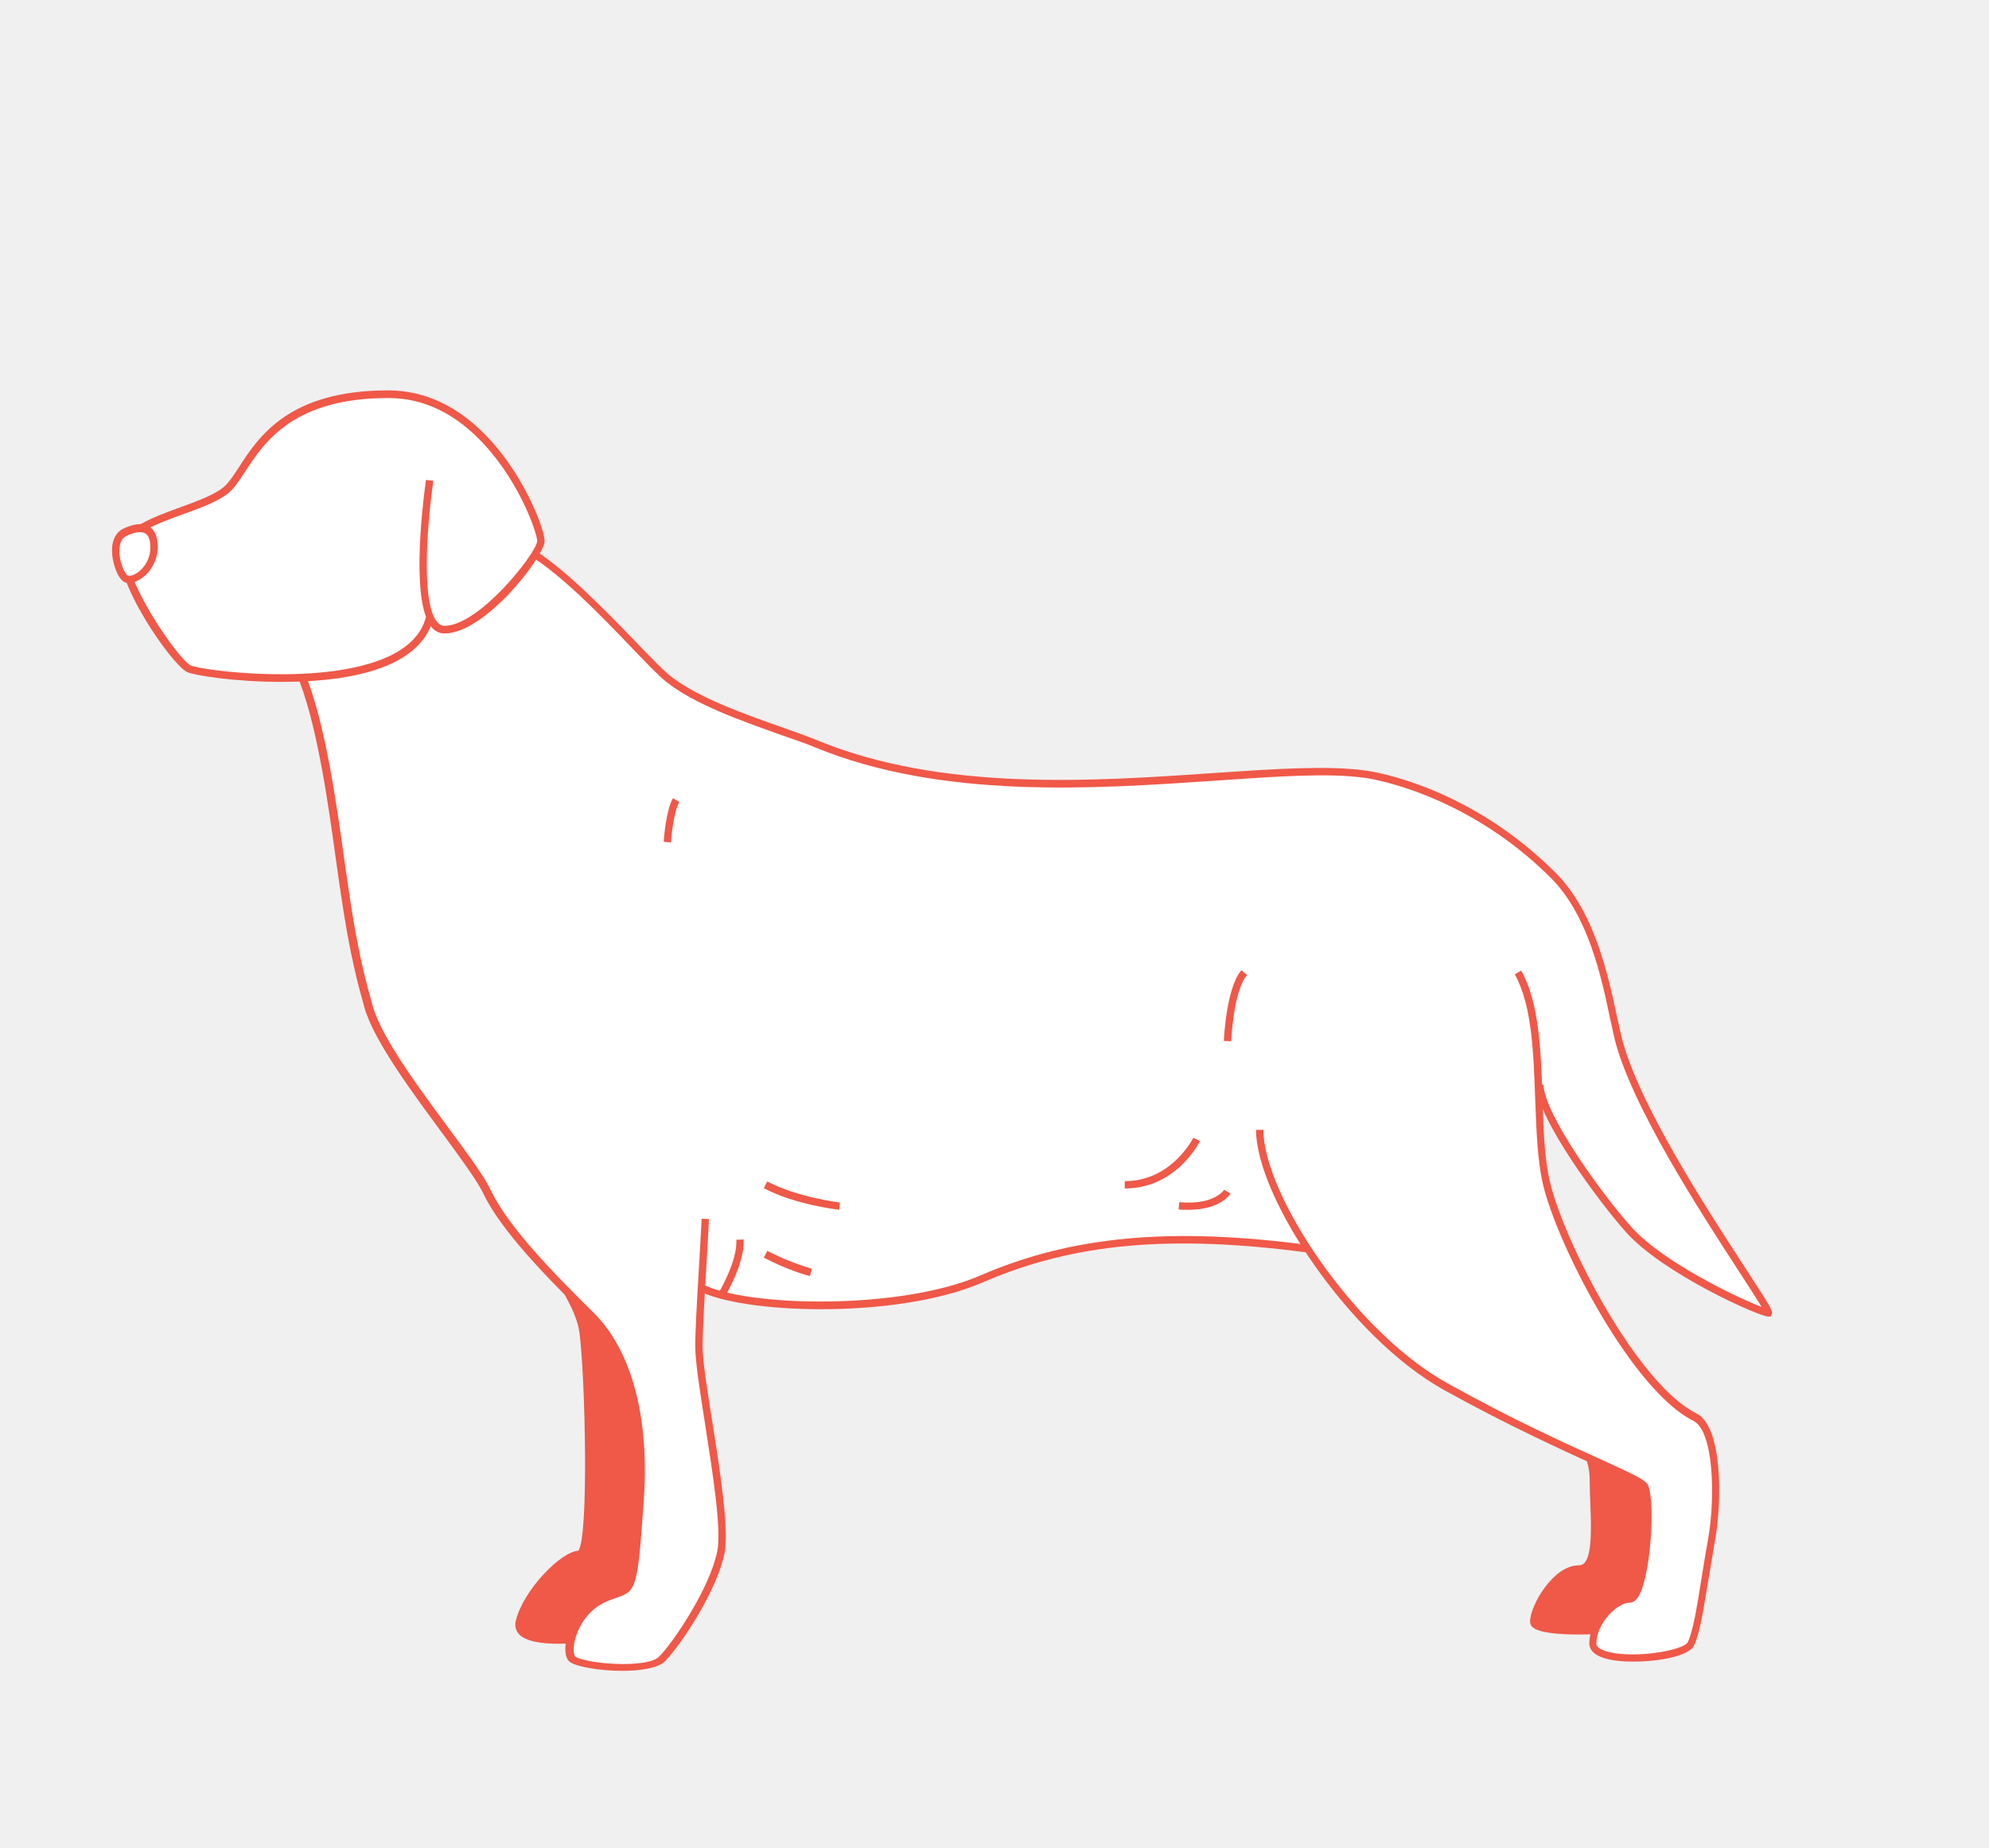
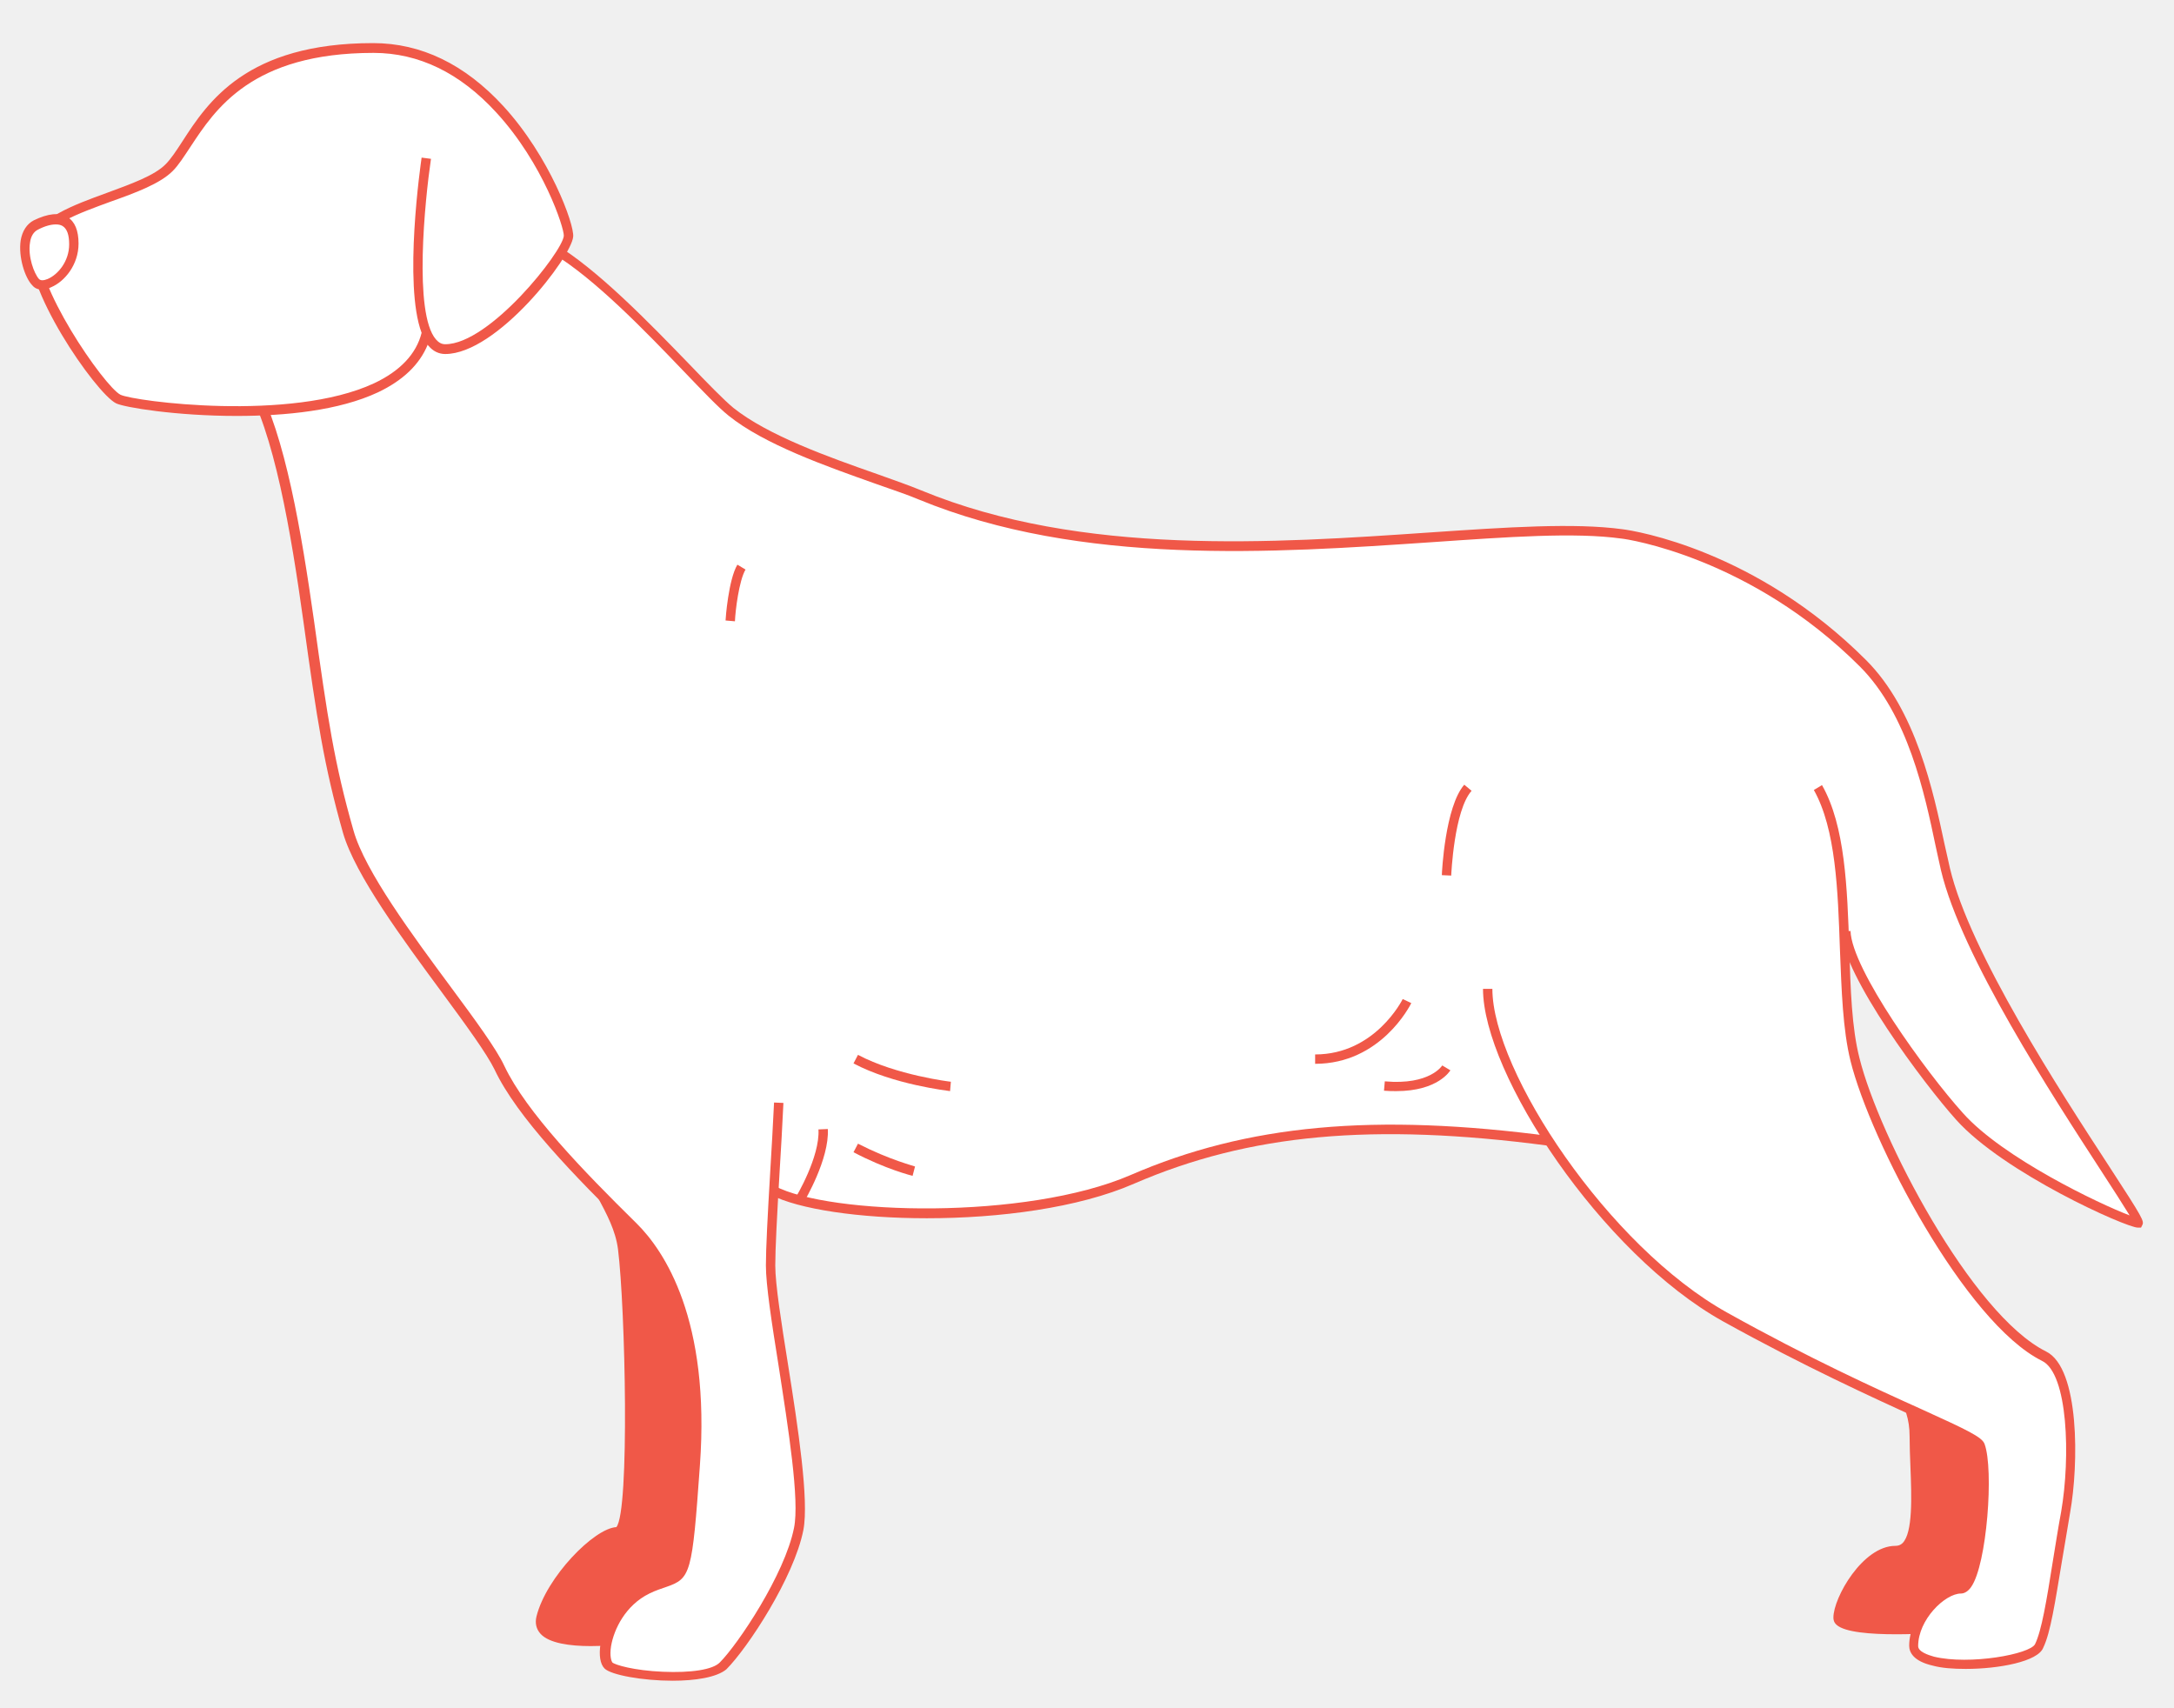
- <svg xmlns="http://www.w3.org/2000/svg" version="1.1" x="0px" y="0px" viewBox="0 213.633 624.225 579.817" style="enable-background:new 0 0 2000 1080;">
+ <svg xmlns="http://www.w3.org/2000/svg" version="1.1" x="0px" y="0px" viewBox="30.218 325.579 533.57 419.11" style="enable-background:new 0 0 2000 1080;">
  <style type="text/css">
	.st0{fill:#FFFFFF;}
	.st1{fill:#F05848;}
</style>
  <g id="Layer_2" />
  <g id="Layer_3" />
  <g id="Layer_4" />
  <g id="Layer_5" />
  <g id="Layer_6" />
  <g transform="matrix(1, 0, 0, 1, -1299.305, -2.842009)">
    <g>
      <path class="st1" d="M1469.6,600.5c2.3,16.6,11.4,23.6,12.8,34.3c1.8,13.5,3.4,69.5-1.3,69.5c-4.7,0-16.4,11.7-18.7,21.1 c-2.3,9.4,25.7,4.7,25.7,4.7s18.7-2.3,18.7-35.1c0-12.6-1.4-32.2-3.1-51.6C1500.9,612.6,1467.5,585.8,1469.6,600.5z" />
      <path class="st1" d="M1474.5,732.4c-5.1,0-10.2-0.7-12.3-3c-1.1-1.2-1.4-2.7-1-4.3c2.4-9.6,14.1-21.6,19.6-21.9 c3.3-3.9,2.2-53.8,0.4-68.2c-0.6-4.6-2.7-8.5-5.1-13c-3-5.6-6.4-12-7.7-21.4l0,0c-0.3-2.3,0.1-3.9,1.3-4.8 c1.3-1,3.1-0.9,5.5,0.2c9,4,27.6,24.3,29.6,47.3c2.1,23.3,3.1,40.7,3.1,51.7c0,33.4-18.9,36.2-19.7,36.3 C1487,731.4,1480.7,732.4,1474.5,732.4z M1470.7,600.3c1.3,9,4.5,15.1,7.5,20.6c2.4,4.5,4.7,8.8,5.3,13.8 c1.4,10.7,3.5,64.9-1,70.1c-0.5,0.6-1.1,0.7-1.5,0.7c-4,0-15.4,11.3-17.6,20.2c-0.3,1.2,0.1,1.8,0.4,2.2c3.3,3.6,18.4,2,24,1.1 c0.8-0.1,17.7-2.7,17.7-34c0-10.9-1-28.2-3.1-51.5c-2-22.1-19.7-41.6-28.3-45.4c-1.5-0.7-2.6-0.8-3.1-0.4 C1470.7,598,1470.5,599,1470.7,600.3L1470.7,600.3z" />
    </g>
    <g>
      <path class="st1" d="M1777.3,648.8c13.8,15.6,22.1,20.4,22.1,32.1s2.3,28.1-4.7,28.1c-7,0-14,11.7-14,16.4 c0,4.7,28.1,2.3,28.1,2.3s9.5,2.3,11.7-30.4c2.3-35.1-23.4-35.1-30.4-39.8C1782.9,652.8,1777.3,648.8,1777.3,648.8z" />
      <path class="st1" d="M1794.9,729.5c-6.3,0-12.6-0.5-14.6-2.3c-0.7-0.6-0.8-1.3-0.8-1.8c0-4.9,7.2-17.6,15.2-17.6 c0.7,0,1.3-0.2,1.8-0.7c2.5-2.6,2.2-11.2,1.9-18.8c-0.1-2.5-0.2-5.1-0.2-7.4c0-8.3-4.5-13-12.6-21.4c-2.7-2.8-5.8-6-9.2-9.9 l-6.7-7.6l8.2,5.8c0.1,0,5.7,4.1,12.7,8.7c1.3,0.9,3.4,1.6,5.8,2.4c10.1,3.5,27.1,9.4,25.1,38.4c-1.4,20.5-5.7,27.8-9.1,30.3 c-1.8,1.3-3.3,1.3-3.8,1.2C1806.5,729.1,1800.7,729.5,1794.9,729.5z M1785.3,655.8c0.7,0.7,1.3,1.4,2,2.1 c8.2,8.6,13.2,13.8,13.2,23.1c0,2.3,0.1,4.8,0.2,7.3c0.3,8.8,0.6,17.2-2.6,20.5c-0.9,1-2.1,1.5-3.5,1.5 c-6.3,0-12.9,11.3-12.9,15.2c0.7,1.7,13.2,2.3,26.8,1.2l0.2,0l0.2,0l0,0c0,0,1,0.1,2.3-0.9c2.4-1.9,6.6-8.1,8-28.4 c1.8-27.2-13.5-32.5-23.6-36c-2.6-0.9-4.8-1.7-6.3-2.7C1787.9,657.5,1786.5,656.6,1785.3,655.8z" />
    </g>
    <g>
      <path class="st0" d="M1709.8,608.4c-47.6-6.3-76.7-1.7-102.3,9.4c-25.6,11.1-74.2,10.2-88.3,2.7l-3.7-30.7l183.7-25.4 c0,0,26.5,32.3,19.5,35.7S1709.8,608.4,1709.8,608.4z" />
      <path class="st1" d="M1557,627.4c-16.6,0-31.5-2.2-38.4-5.8l1.1-2.1c13.4,7.1,61.6,8.4,87.3-2.7c28.6-12.4,59.8-15.3,103.4-9.5 l-0.8,2.3c-43.1-5.7-73.5-2.9-101.7,9.3C1594.2,624.9,1574.7,627.4,1557,627.4z" />
    </g>
    <g>
      <path class="st0" d="M1520.5,598.8c-1.1,21.3-2,34.3-2,40c0,11.7,9.2,53,6.9,64.7s-13.9,28.9-18.6,33.6 c-4.7,4.7-25.7,2.3-28.1,0s0-14,9.4-18.7c9.4-4.7,9.4,2.3,11.7-30.4s-6.8-50.2-15.3-58.6c-12.2-12-27.1-27.1-32.7-38.9 c-5-10.6-32.4-41.5-37.1-57.9c-4.7-16.4-6.3-27.5-9.7-51.7c-3.5-25-7.7-47.5-14.7-59.2l74.3-32.5c15.8,9.3,36.7,34.5,44,40.3 c11.7,9.4,35.4,15.9,46.4,20.4c59.4,24.4,137.4,4.8,172.3,9.5c7,0.9,34.5,7.2,59.1,31.8c14,14,17.4,38.3,20.2,50.6 c7.1,30,49.5,86.8,47.2,86.8s-32.3-13.3-43.8-26.1c-9.1-10.2-27.5-35.5-27.9-45.5" />
      <path class="st1" d="M1494.6,740.9c-7.3,0-15.1-1.4-16.7-3c-1.1-1.1-1.4-3.3-1-6c0.8-4.7,4-11.3,10.7-14.6 c1.8-0.9,3.2-1.4,4.4-1.8c4.6-1.5,4.8-1.6,6.7-27.7c2.5-34.9-8.3-51.2-14.9-57.7c-13-12.8-27.4-27.5-32.9-39.2 c-1.9-3.9-7-10.9-12.9-18.9c-9.5-12.9-21.3-28.8-24.3-39.2c-4.7-16.6-6.4-27.9-9.7-51.8c-3.1-22.2-7.2-46.6-14.5-58.8l-0.7-1.1 l76.1-33.3l0.5,0.3c10.7,6.3,23.7,19.8,33.2,29.6c4.6,4.8,8.6,8.9,10.9,10.8c8.5,6.8,23.4,12.1,35.4,16.3 c4.2,1.5,7.9,2.8,10.8,4c39.3,16.2,86.7,12.9,124.7,10.3c19.1-1.3,35.5-2.4,47.3-0.8c3.3,0.4,32.9,5.2,59.8,32.1 c12.3,12.3,16.5,32.2,19.3,45.3c0.5,2.1,0.9,4.1,1.3,5.8c4.9,20.7,27.1,54.8,39.1,73.2c8.4,12.9,8.6,13.4,8.1,14.4l-0.3,0.6 l-0.8,0c-2.8,0-32.9-13.4-44.6-26.5c-7.9-8.8-27.8-35.4-28.2-46.2l2.3-0.1c0.3,9.4,18.4,34.5,27.6,44.7 c9.8,11,33.5,22.3,40.9,25.1c-1.4-2.3-4.1-6.5-6.9-10.8c-12-18.5-34.4-52.8-39.4-73.9c-0.4-1.7-0.8-3.7-1.3-5.9 c-2.7-12.9-6.8-32.3-18.6-44.1c-26.8-26.8-57.2-31.3-58.5-31.4c-11.5-1.6-27.9-0.4-46.8,0.9c-38.3,2.6-85.9,5.9-125.7-10.5 c-2.8-1.2-6.5-2.4-10.7-3.9c-12.1-4.3-27.2-9.6-36-16.7c-2.5-2-6.3-6-11.1-11c-9.2-9.6-21.8-22.7-32.2-28.9l-72.6,31.8 c7.1,12.8,11.1,36.7,14.2,58.5c3.3,23.8,5,35.1,9.7,51.5c2.8,9.9,14.5,25.7,23.9,38.4c6,8.1,11.2,15.2,13.1,19.3 c5.4,11.4,19.5,25.9,32.4,38.6c6.9,6.8,18.2,23.7,15.6,59.5c-1.9,26.6-2.2,27.7-8.3,29.8c-1.1,0.4-2.5,0.8-4.1,1.6 c-5.9,2.9-8.7,8.8-9.4,12.9c-0.4,2.5,0.1,3.7,0.3,4c0.6,0.6,5.3,2,12.4,2.3c6.9,0.3,12.3-0.5,14-2.3c4.4-4.4,15.9-21.5,18.2-33 c1.4-6.8-1.4-24.4-3.8-39.9c-1.7-10.6-3.1-19.8-3.1-24.5c0-4.1,0.4-11.9,1.1-23.7c0.3-4.8,0.6-10.2,0.9-16.3l2.3,0.1 c-0.3,6.1-0.6,11.6-0.9,16.3c-0.7,11.8-1.1,19.6-1.1,23.6c0,4.6,1.5,14.1,3.1,24.1c2.5,15.7,5.2,33.5,3.8,40.8 c-2.3,11.7-13.7,29-18.9,34.2C1505.4,740.1,1500.1,740.9,1494.6,740.9z" />
    </g>
    <g>
      <path class="st0" d="M1694.8,571.1c0,19.8,27.9,63.6,58.3,80.5c36,20.1,61.5,28.7,62.6,31.6c2.4,6.6,0,35.1-4.7,35.1 c-4.7,0-11.7,7-11.7,14c0,7,28.6,4.7,30.9,0c2.3-4.7,3.7-16.7,6.5-32.8c2.2-12.7,2-34.7-5.3-38.3c-18.9-9.4-41.8-54.1-46.4-72.8 c-4.7-18.7,0.2-50.4-9.1-66.8" />
      <path class="st1" d="M1812,738c-3.1,0-5.9-0.2-8.1-0.8c-4.8-1.1-5.8-3.3-5.8-4.9c0-7.5,7.5-15.2,12.9-15.2c0,0,0.3-0.1,0.7-0.8 c3.3-5.6,4.8-27.3,2.8-32.7c-0.6-1-6.9-3.8-14.2-7.1c-11.1-5.1-27.9-12.7-47.9-23.8c-29.8-16.6-58.9-60.7-58.9-81.6h2.3 c0,20.2,28.5,63.3,57.7,79.5c19.9,11.1,36.6,18.7,47.7,23.7c11.2,5.1,14.8,6.8,15.4,8.5c2.3,6.2,0.6,29.6-3.3,35.1 c-0.7,1-1.6,1.6-2.5,1.6c-3.9,0-10.5,6.4-10.5,12.9c0,1.4,2.5,2.2,3.9,2.6c8.7,2.1,23.6-0.6,24.8-3.1c1.6-3.3,2.8-10.5,4.4-20.6 c0.6-3.6,1.2-7.6,2-11.9c2.3-13.3,1.7-33.9-4.7-37c-18.9-9.4-42.1-53.9-47-73.6c-1.9-7.7-2.2-17.3-2.6-27.4 c-0.5-14.5-1-29.5-6.4-39.1l2-1.2c5.7,10,6.2,25.3,6.7,40.1c0.3,10,0.6,19.5,2.5,26.9c4.8,19.3,27.5,62.9,45.8,72 c8.3,4.1,8,27.8,5.9,39.5c-0.7,4.3-1.4,8.3-2,11.9c-1.7,10.2-2.8,17.6-4.6,21.3C1829.7,736.2,1820.1,738,1812,738z" />
    </g>
    <g>
      <path class="st1" d="M1685.7,543.3l-2.3-0.1c0-0.7,0.8-16.8,5.5-22.2l1.8,1.5C1686.4,527.3,1685.7,543.1,1685.7,543.3z" />
      <path class="st1" d="M1652.3,589.5v-2.3c14.7,0,21.4-13.4,21.5-13.6l2.1,1C1675.6,575.2,1668.4,589.5,1652.3,589.5z" />
      <path class="st1" d="M1672.2,596.2c-0.9,0-1.9,0-3-0.1l0.2-2.3c11.1,1,14.1-3.9,14.1-3.9l2,1.2 C1685.4,591.2,1682.5,596.2,1672.2,596.2z" />
      <path class="st1" d="M1562.7,596.2c-0.6-0.1-13.9-1.6-23.7-6.8l1.1-2.1c9.4,5,22.7,6.6,22.8,6.6L1562.7,596.2z" />
      <path class="st1" d="M1553.5,617c-0.3-0.1-6.5-1.6-14.5-5.8l1.1-2.1c7.8,4,13.9,5.5,14,5.6L1553.5,617z" />
      <path class="st1" d="M1509.9,480.9l-2.3-0.2c0-0.4,0.7-10,2.9-13.7l2,1.2C1510.9,470.9,1510,478.3,1509.9,480.9z" />
      <path class="st1" d="M1526.8,623.5l-2-1.2c0.1-0.1,6-10,5.6-16.7l2.3-0.1C1533.1,612.9,1527,623.1,1526.8,623.5z" />
    </g>
    <g>
      <path class="st0" d="M1434.2,367.3c0,0-7,46.8,4.7,46.8c11.7,0,29.9-23,30.3-27.7c0.3-4.2-15.2-46.2-48-46.2 c-38.3,0-43.1,22.4-50.1,29.4c-7,7-30.4,9.4-32.8,18.7c-2.3,9.4,15.6,35.7,20.3,38c4.7,2.3,69.4,10.4,75.7-16.3" />
      <path class="st1" d="M1387.6,430.5c-14.8,0-27.6-2.1-29.6-3.1c-5-2.5-23.5-29.2-20.9-39.4c1.5-6,10.3-9.2,18.8-12.3 c5.7-2.1,11.6-4.2,14.3-7c1.3-1.3,2.6-3.3,4.1-5.6c6.2-9.6,15.7-24.1,46.8-24.1c11.8,0,22.5,5.2,31.9,15.4 c11.5,12.5,17.5,29.1,17.2,32.1c-0.4,5-18.7,28.8-31.4,28.8c-1.6,0-3-0.7-4.1-2c-0.1-0.1-0.2-0.2-0.2-0.3 c-2,4.9-6.1,8.8-12.2,11.7C1412.7,429.2,1399.6,430.5,1387.6,430.5z M1421.2,341.4c-29.9,0-38.9,13.9-44.9,23 c-1.6,2.4-2.9,4.5-4.4,6c-3.1,3.1-9,5.3-15.2,7.5c-7.9,2.9-16.1,5.8-17.3,10.7c-2.2,8.7,15.7,34.7,19.7,36.7 c3.3,1.6,41.8,6.7,62.2-2.8c6.4-3,10.4-7.2,11.7-12.4c-4.5-11.9-0.2-41.6,0-43l2.3,0.3c-1.5,10.2-4.3,37.9,1.2,44.3 c0.7,0.8,1.4,1.2,2.3,1.2c10.9,0,28.8-22.7,29.1-26.6c0.1-1.9-5-17.7-16.6-30.3C1442.4,346.3,1432.3,341.4,1421.2,341.4z" />
    </g>
    <g>
      <path class="st0" d="M1338.3,383.7c4.7-2.3,9.4-2.3,9.4,4.7c0,7-7,11.7-9.4,9.4C1335.9,395.4,1333.6,386,1338.3,383.7z" />
      <path class="st1" d="M1339.9,399.5c-1,0-1.8-0.3-2.4-1c-1.9-1.9-3.5-7.1-2.9-11.1c0.4-2.3,1.5-4,3.2-4.9c3.5-1.7,6.3-2,8.3-0.8 c1.8,1.1,2.7,3.3,2.7,6.5c0,5.2-3.4,9.3-6.7,10.7C1341.3,399.3,1340.6,399.5,1339.9,399.5z M1343.2,383.5 c-1.2,0-2.7,0.4-4.4,1.3c-1,0.5-1.7,1.6-1.9,3.1c-0.6,3.4,1,7.7,2.2,9c0.4,0.4,1.1,0.4,2.1,0c2.6-1.1,5.3-4.4,5.3-8.5 c0-2.3-0.5-3.8-1.6-4.5C1344.4,383.6,1343.9,383.5,1343.2,383.5z" />
    </g>
  </g>
</svg>
